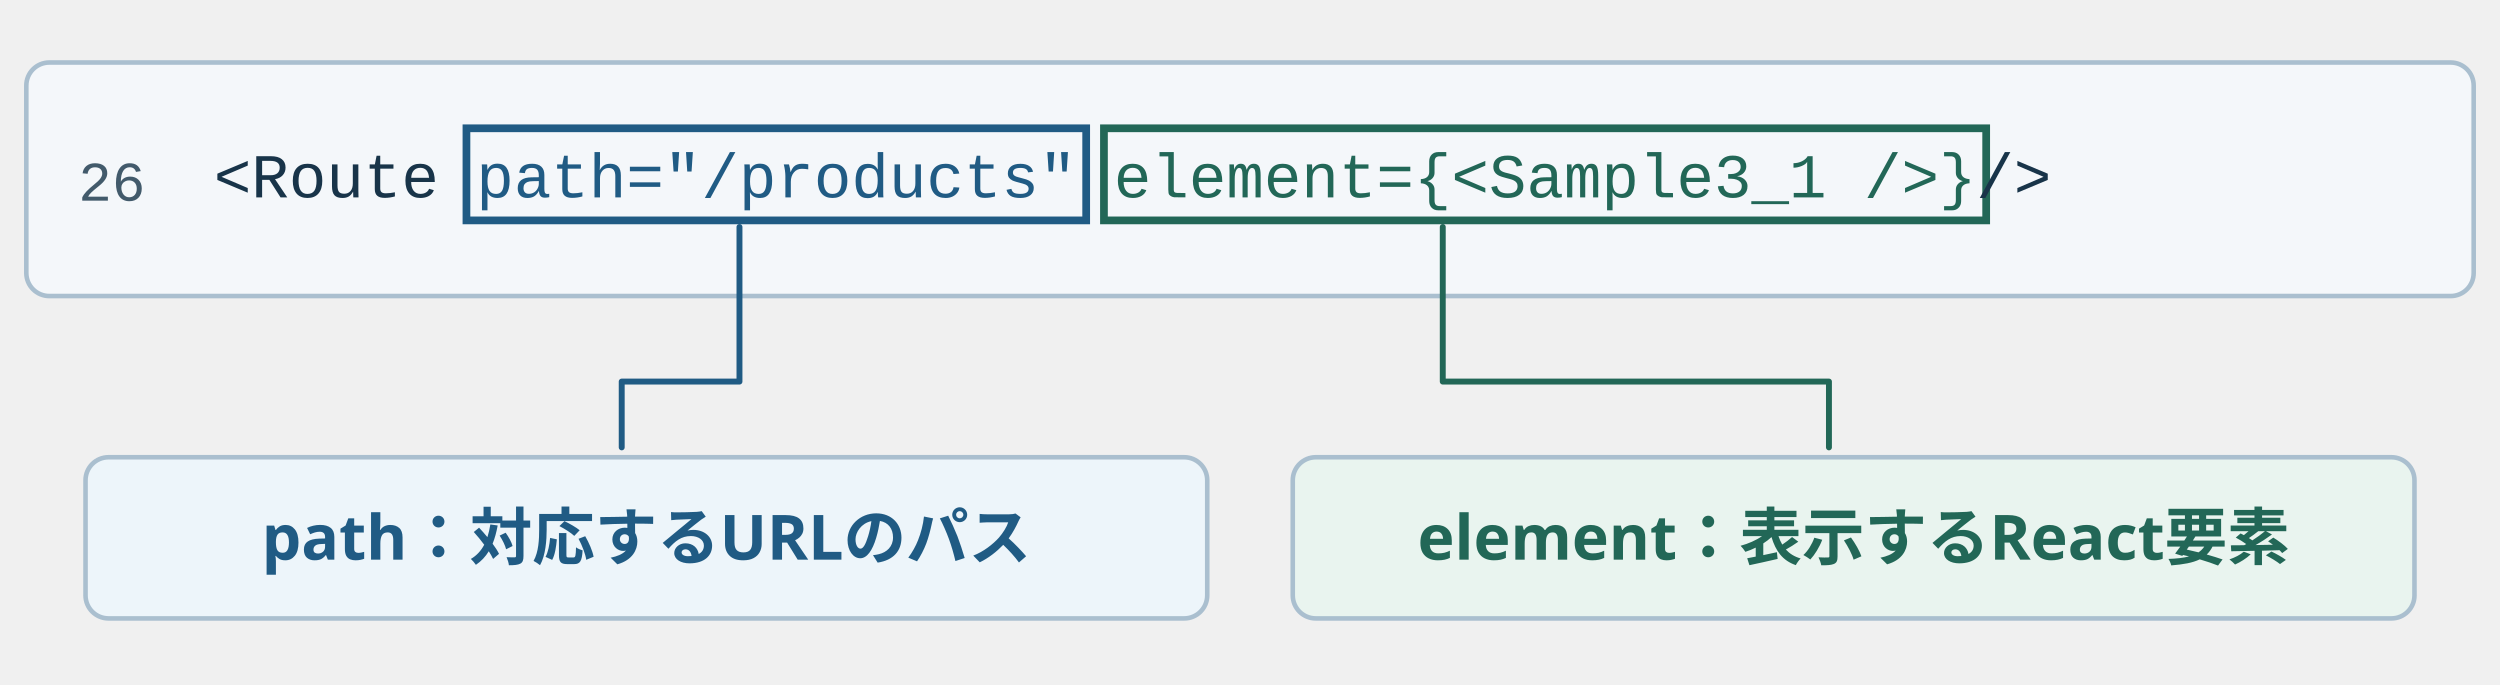
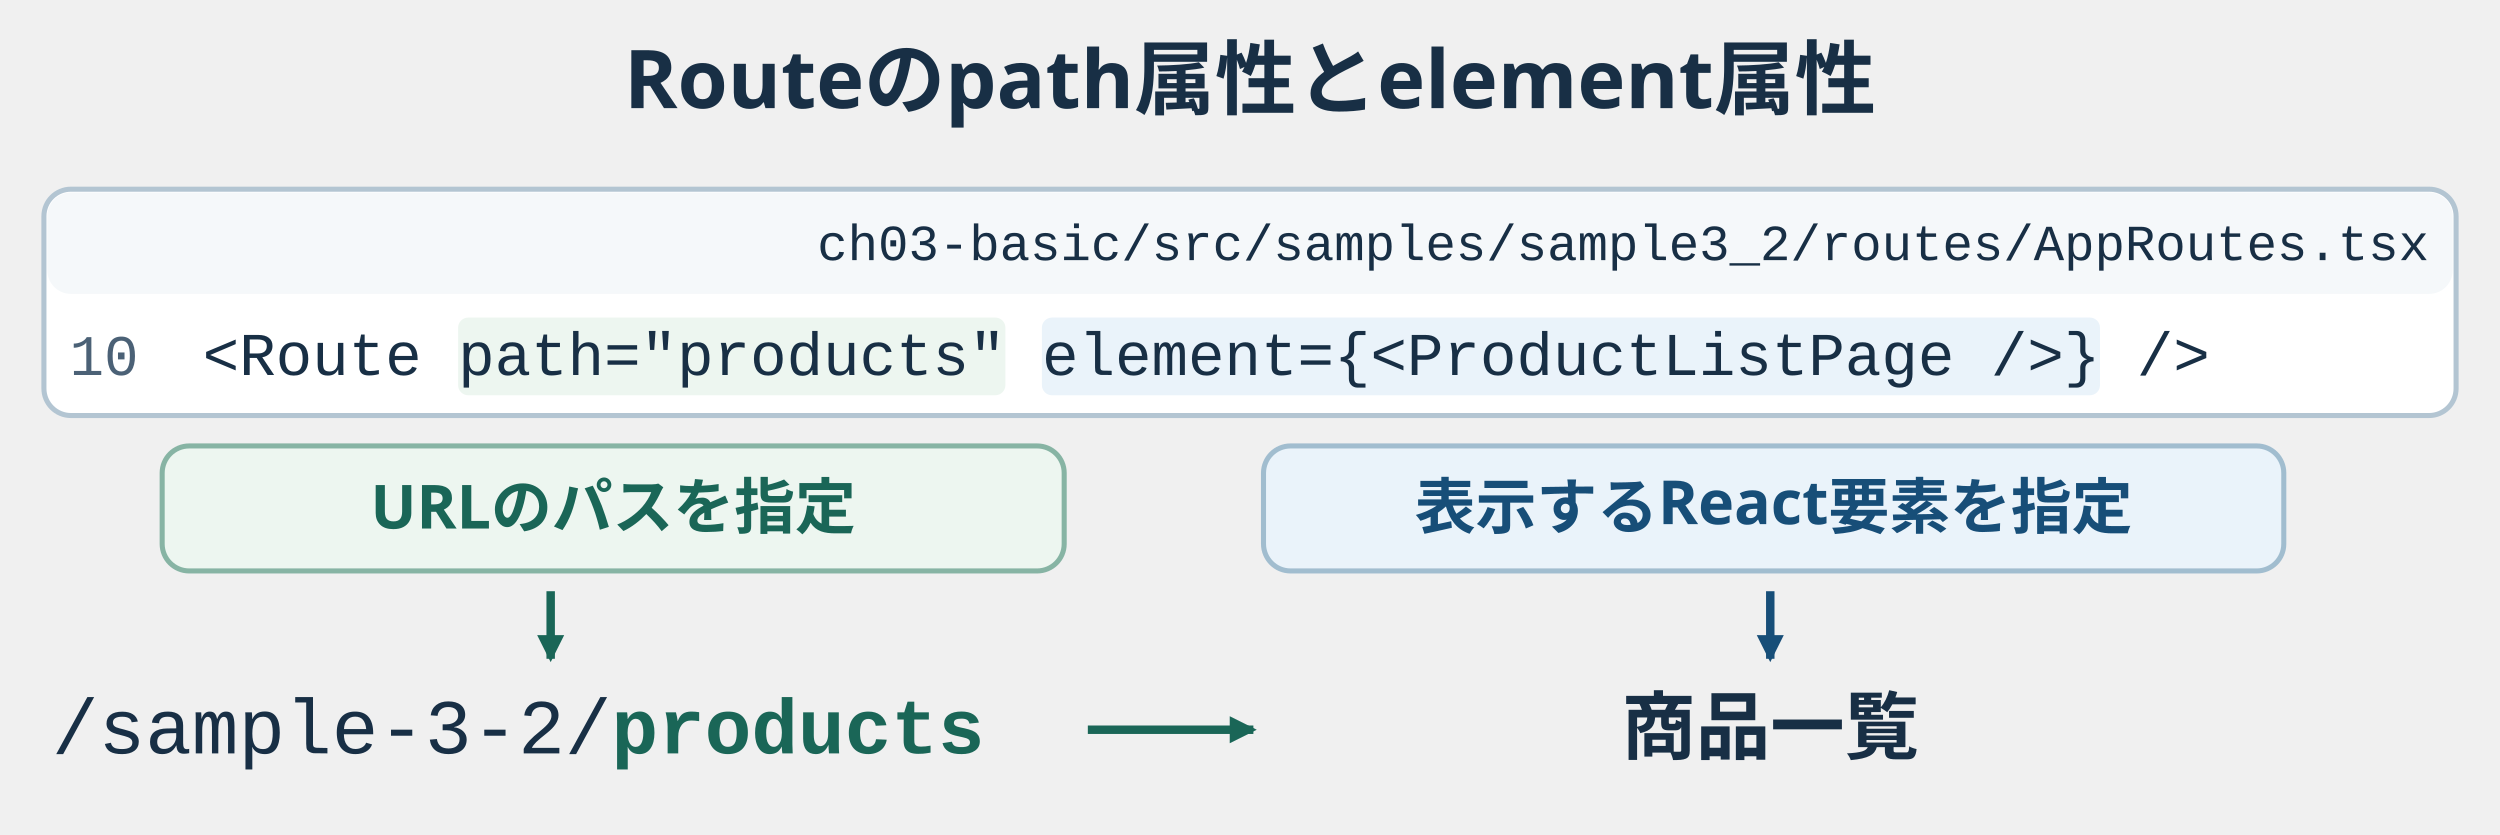
- <svg xmlns="http://www.w3.org/2000/svg" width="760" height="208" viewBox="0 0 760 208">
-   <rect x="8" y="19" width="744" height="71" rx="7" fill="#f4f7fa" stroke="#aabfcf" stroke-width="1.4" />
-   <text x="34" y="61" fill="#425a6b" text-anchor="middle" font-size="17" font-family="Courier New, MS Gothic, monospace" font-weight="400">26</text>
-   <rect x="141.8" y="39" width="188.4" height="28" rx="0" fill="none" stroke="#205b84" stroke-width="2.35" />
-   <rect x="335.6" y="39" width="268.2" height="28" rx="0" fill="none" stroke="#226757" stroke-width="2.35" />
-   <text x="65" y="60" fill="#183449" text-anchor="start" font-size="19" font-family="Courier New, MS Gothic, monospace" font-weight="400">&lt;Route </text>
-   <text x="144.8" y="60" fill="#205b84" text-anchor="start" font-size="19" font-family="Courier New, MS Gothic, monospace" font-weight="400">path="/products"</text>
-   <text x="327.2" y="60" fill="#183449" text-anchor="start" font-size="19" font-family="Courier New, MS Gothic, monospace" font-weight="400"> </text>
-   <text x="338.6" y="60" fill="#226757" text-anchor="start" font-size="19" font-family="Courier New, MS Gothic, monospace" font-weight="400">element={&lt;Sample3_1 /&gt;}</text>
-   <text x="600.8" y="60" fill="#183449" text-anchor="start" font-size="19" font-family="Courier New, MS Gothic, monospace" font-weight="400"> /&gt;</text>
-   <polyline points="224.8,69 224.8,116 189,116 189,136" fill="none" stroke="#205b84" stroke-width="1.8" stroke-linejoin="round" stroke-linecap="round" />
-   <rect x="26" y="139" width="341" height="49" rx="7" fill="#edf5fa" stroke="#aabfcf" stroke-width="1.4" />
-   <text x="196.5" y="170.15" fill="#205b84" text-anchor="middle" font-size="19" font-family="Meiryo, MS Gothic, sans-serif" font-weight="700">path：対応するURLのパス</text>
-   <polyline points="438.6,69 438.6,116 556,116 556,136" fill="none" stroke="#226757" stroke-width="1.8" stroke-linejoin="round" stroke-linecap="round" />
-   <rect x="393" y="139" width="341" height="49" rx="7" fill="#e9f4ef" stroke="#aabfcf" stroke-width="1.4" />
-   <text x="563.5" y="170.15" fill="#226757" text-anchor="middle" font-size="19" font-family="Meiryo, MS Gothic, sans-serif" font-weight="700">element：表示するReact要素</text>
+ <svg xmlns="http://www.w3.org/2000/svg" width="740" height="247" viewBox="0 0 740 247">
+   <defs>
+     <marker id="blue" markerWidth="9" markerHeight="9" refX="7" refY="4" orient="auto" markerUnits="userSpaceOnUse">
+       <path d="M0 0 L8 4 L0 8 Z" fill="#174e78" />
+     </marker>
+     <marker id="green" markerWidth="9" markerHeight="9" refX="7" refY="4" orient="auto" markerUnits="userSpaceOnUse">
+       <path d="M0 0 L8 4 L0 8 Z" fill="#1a6657" />
+     </marker>
+     <marker id="red" markerWidth="9" markerHeight="9" refX="7" refY="4" orient="auto" markerUnits="userSpaceOnUse">
+       <path d="M0 0 L8 4 L0 8 Z" fill="#a32431" />
+     </marker>
+   </defs>
+   <text x="370.0" y="32" font-family="Meiryo UI, MS PGothic, sans-serif" font-size="24" font-weight="bold" fill="#182f45" text-anchor="middle" xml:space="preserve">Routeのpath属性とelement属性</text>
+   <rect x="13" y="56" width="714" height="67" rx="8" fill="#ffffff" stroke="#b3c5d2" stroke-width="1.5" />
+   <rect x="14" y="57" width="712" height="30" rx="7" fill="#f5f8fa" stroke="none" stroke-width="1.5" />
+   <text x="719" y="77" font-family="Courier New, Meiryo UI, monospace" font-size="15" font-weight="normal" fill="#182f45" text-anchor="end" xml:space="preserve">ch03-basic/src/samples/sample3_2/routes/AppRoutes.tsx</text>
+   <rect x="135.6" y="94" width="162.0" height="23" rx="3" fill="#edf6f0" stroke="none" stroke-width="1.5" />
+   <rect x="308.4" y="94" width="313.2" height="23" rx="3" fill="#eaf3fa" stroke="none" stroke-width="1.5" />
+   <text x="41" y="111" font-family="Courier New, Meiryo UI, monospace" font-size="17" font-weight="normal" fill="#4b6176" text-anchor="end" xml:space="preserve">10</text>
+   <text x="60" y="111" font-family="Courier New, Meiryo UI, monospace" font-size="18" font-weight="normal" fill="#182f45" text-anchor="start" xml:space="preserve">&lt;Route path="products" element={&lt;ProductListPage /&gt;} /&gt;</text>
+   <rect x="48" y="132" width="267" height="37" rx="8" fill="#edf6f0" stroke="#87b4a4" stroke-width="1.5" />
+   <text x="181.5" y="156.44" font-family="Meiryo UI, MS PGothic, sans-serif" font-size="18" font-weight="bold" fill="#1a6657" text-anchor="middle" xml:space="preserve">URLのパスを指定</text>
+   <rect x="374" y="132" width="302" height="37" rx="8" fill="#eaf3fa" stroke="#a1bdcf" stroke-width="1.5" />
+   <text x="525.0" y="156.44" font-family="Meiryo UI, MS PGothic, sans-serif" font-size="18" font-weight="bold" fill="#174e78" text-anchor="middle" xml:space="preserve">表示するReact要素を指定</text>
+   <polyline points="163,175 163,195" fill="none" stroke="#1a6657" stroke-width="2.5" marker-end="url(#green)" />
+   <polyline points="524,175 524,195" fill="none" stroke="#174e78" stroke-width="2.5" marker-end="url(#blue)" />
+   <text x="181" y="223" font-family="Courier New, Meiryo UI, monospace" font-size="23" font-weight="normal" fill="#182f45" text-anchor="end" xml:space="preserve">/sample-3-2/</text>
+   <text x="181" y="223" font-family="Courier New, Meiryo UI, monospace" font-size="23" font-weight="bold" fill="#1a6657" text-anchor="start" xml:space="preserve">products</text>
+   <polyline points="322,216 371,216" fill="none" stroke="#1a6657" stroke-width="2.5" marker-end="url(#green)" />
+   <text x="524" y="223" font-family="Meiryo UI, MS PGothic, sans-serif" font-size="22" font-weight="bold" fill="#182f45" text-anchor="middle" xml:space="preserve">商品一覧</text>
</svg>
